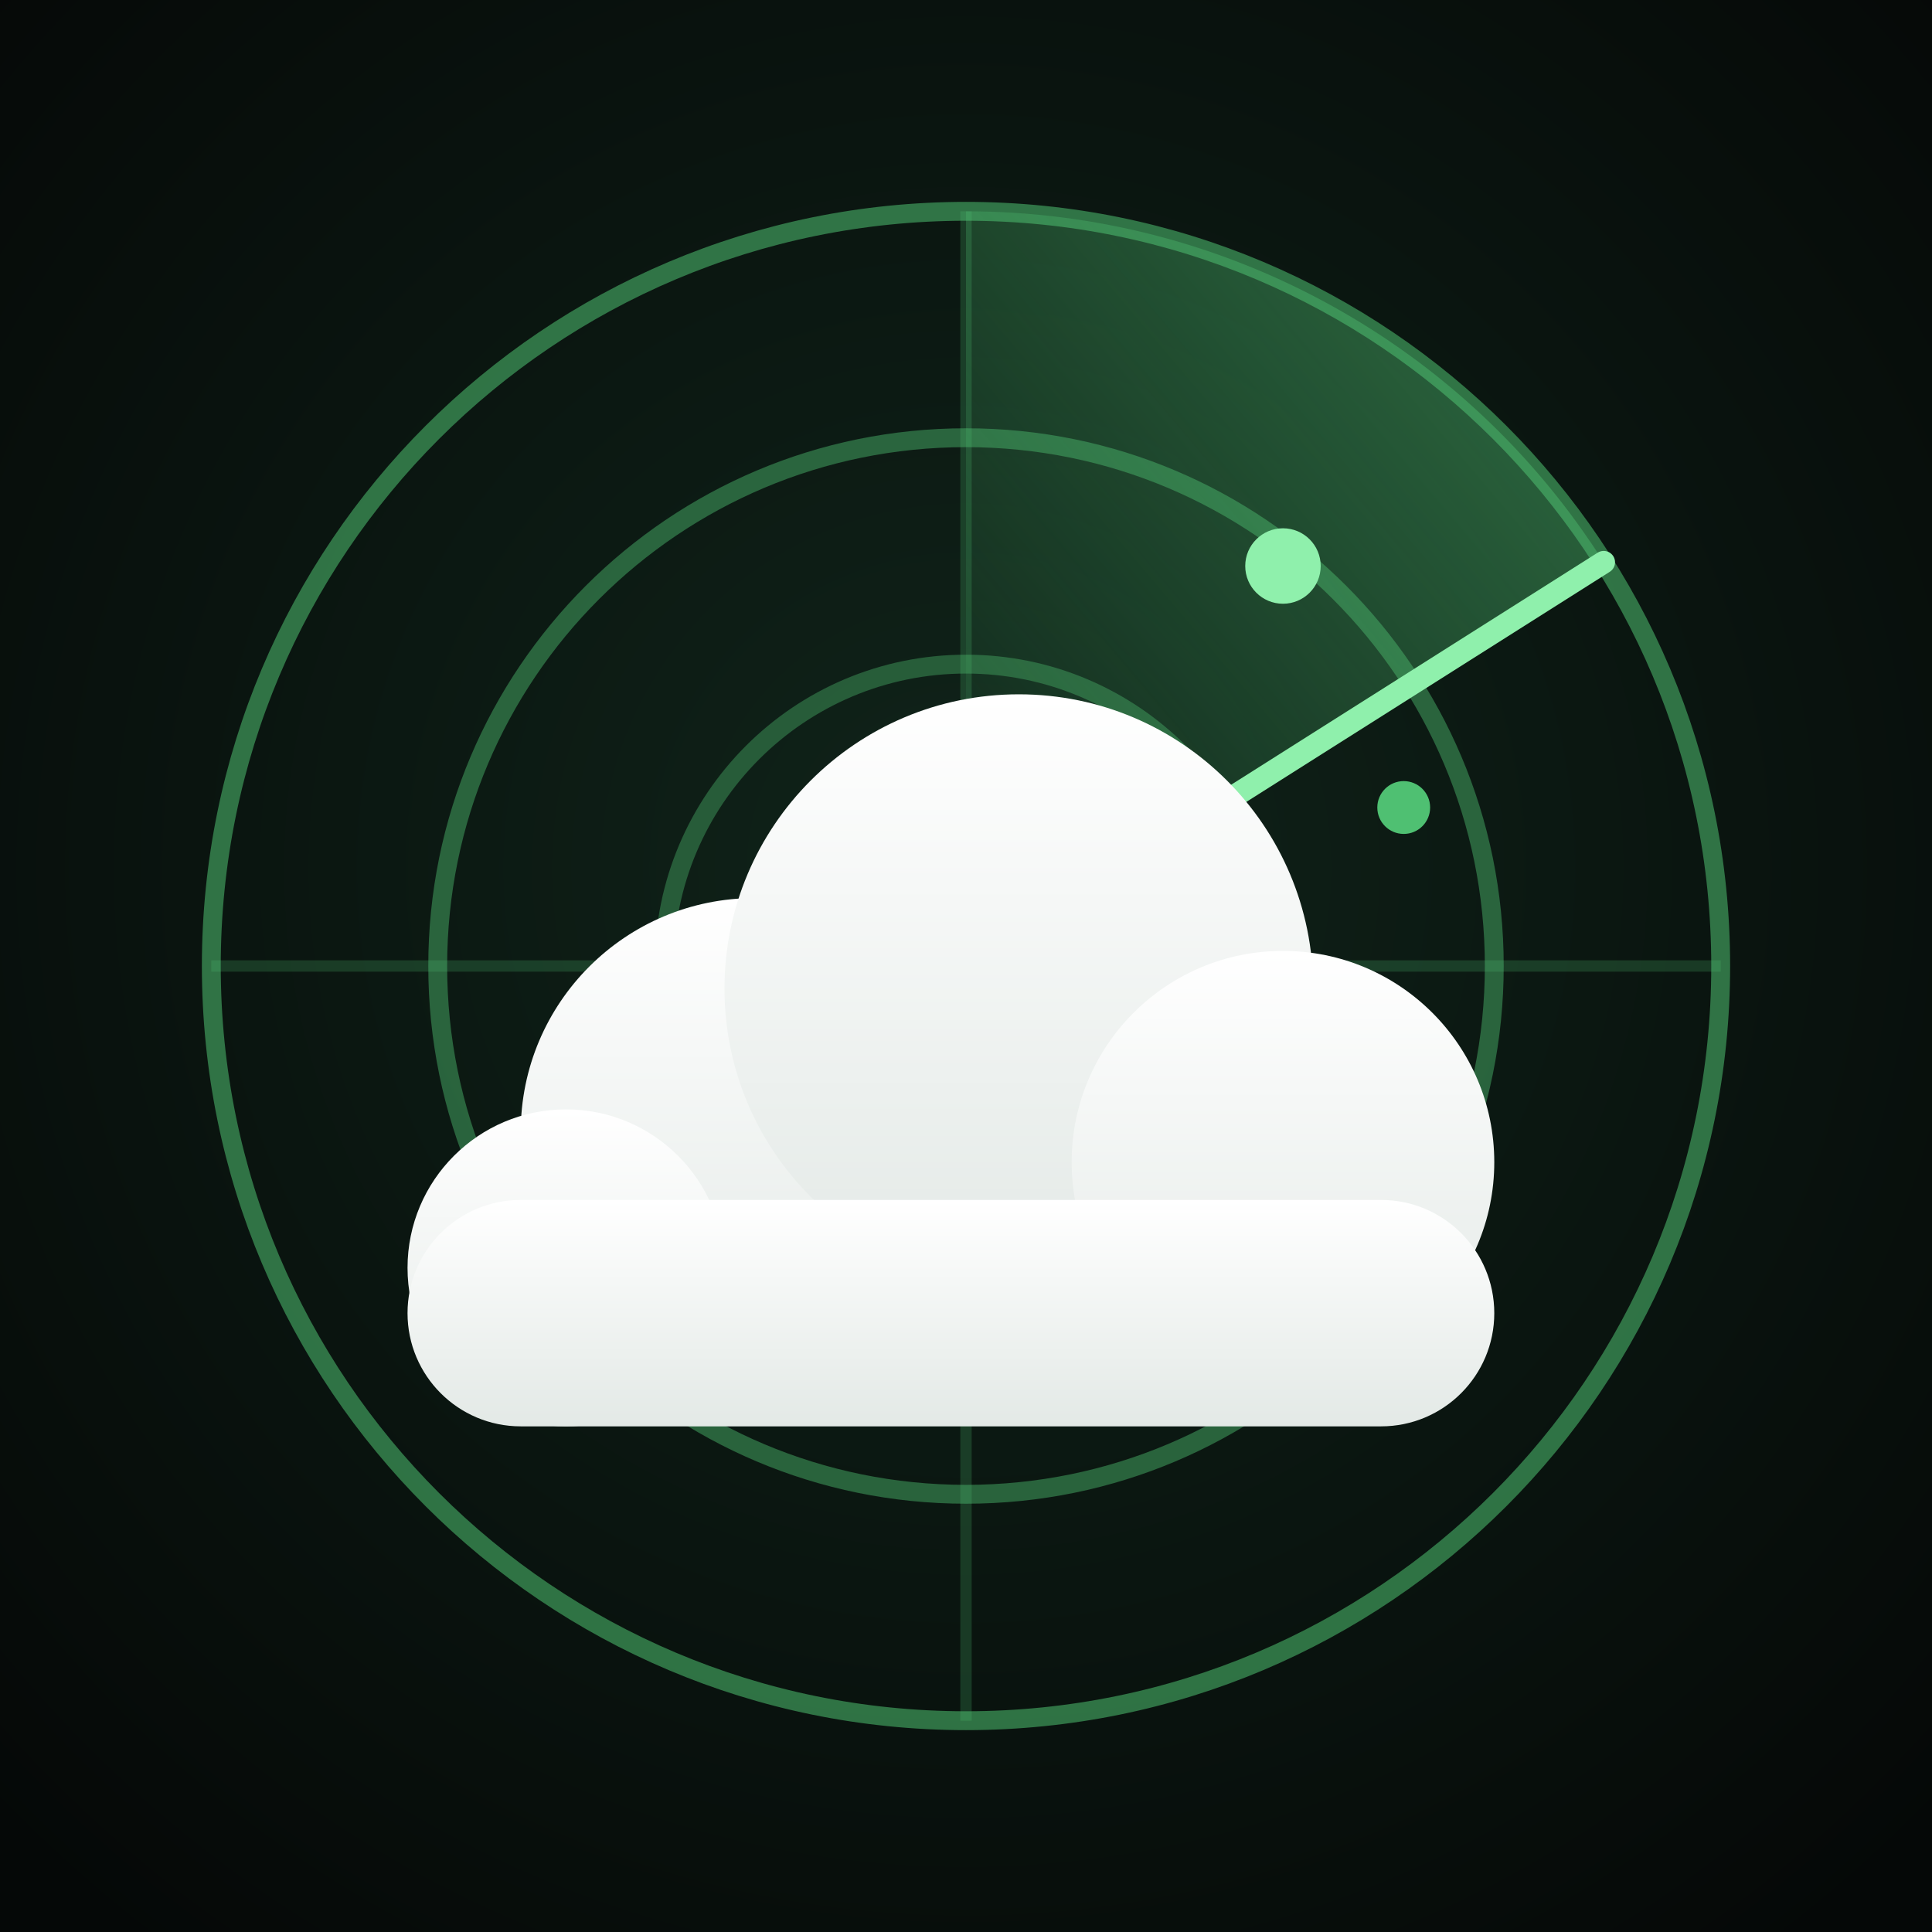
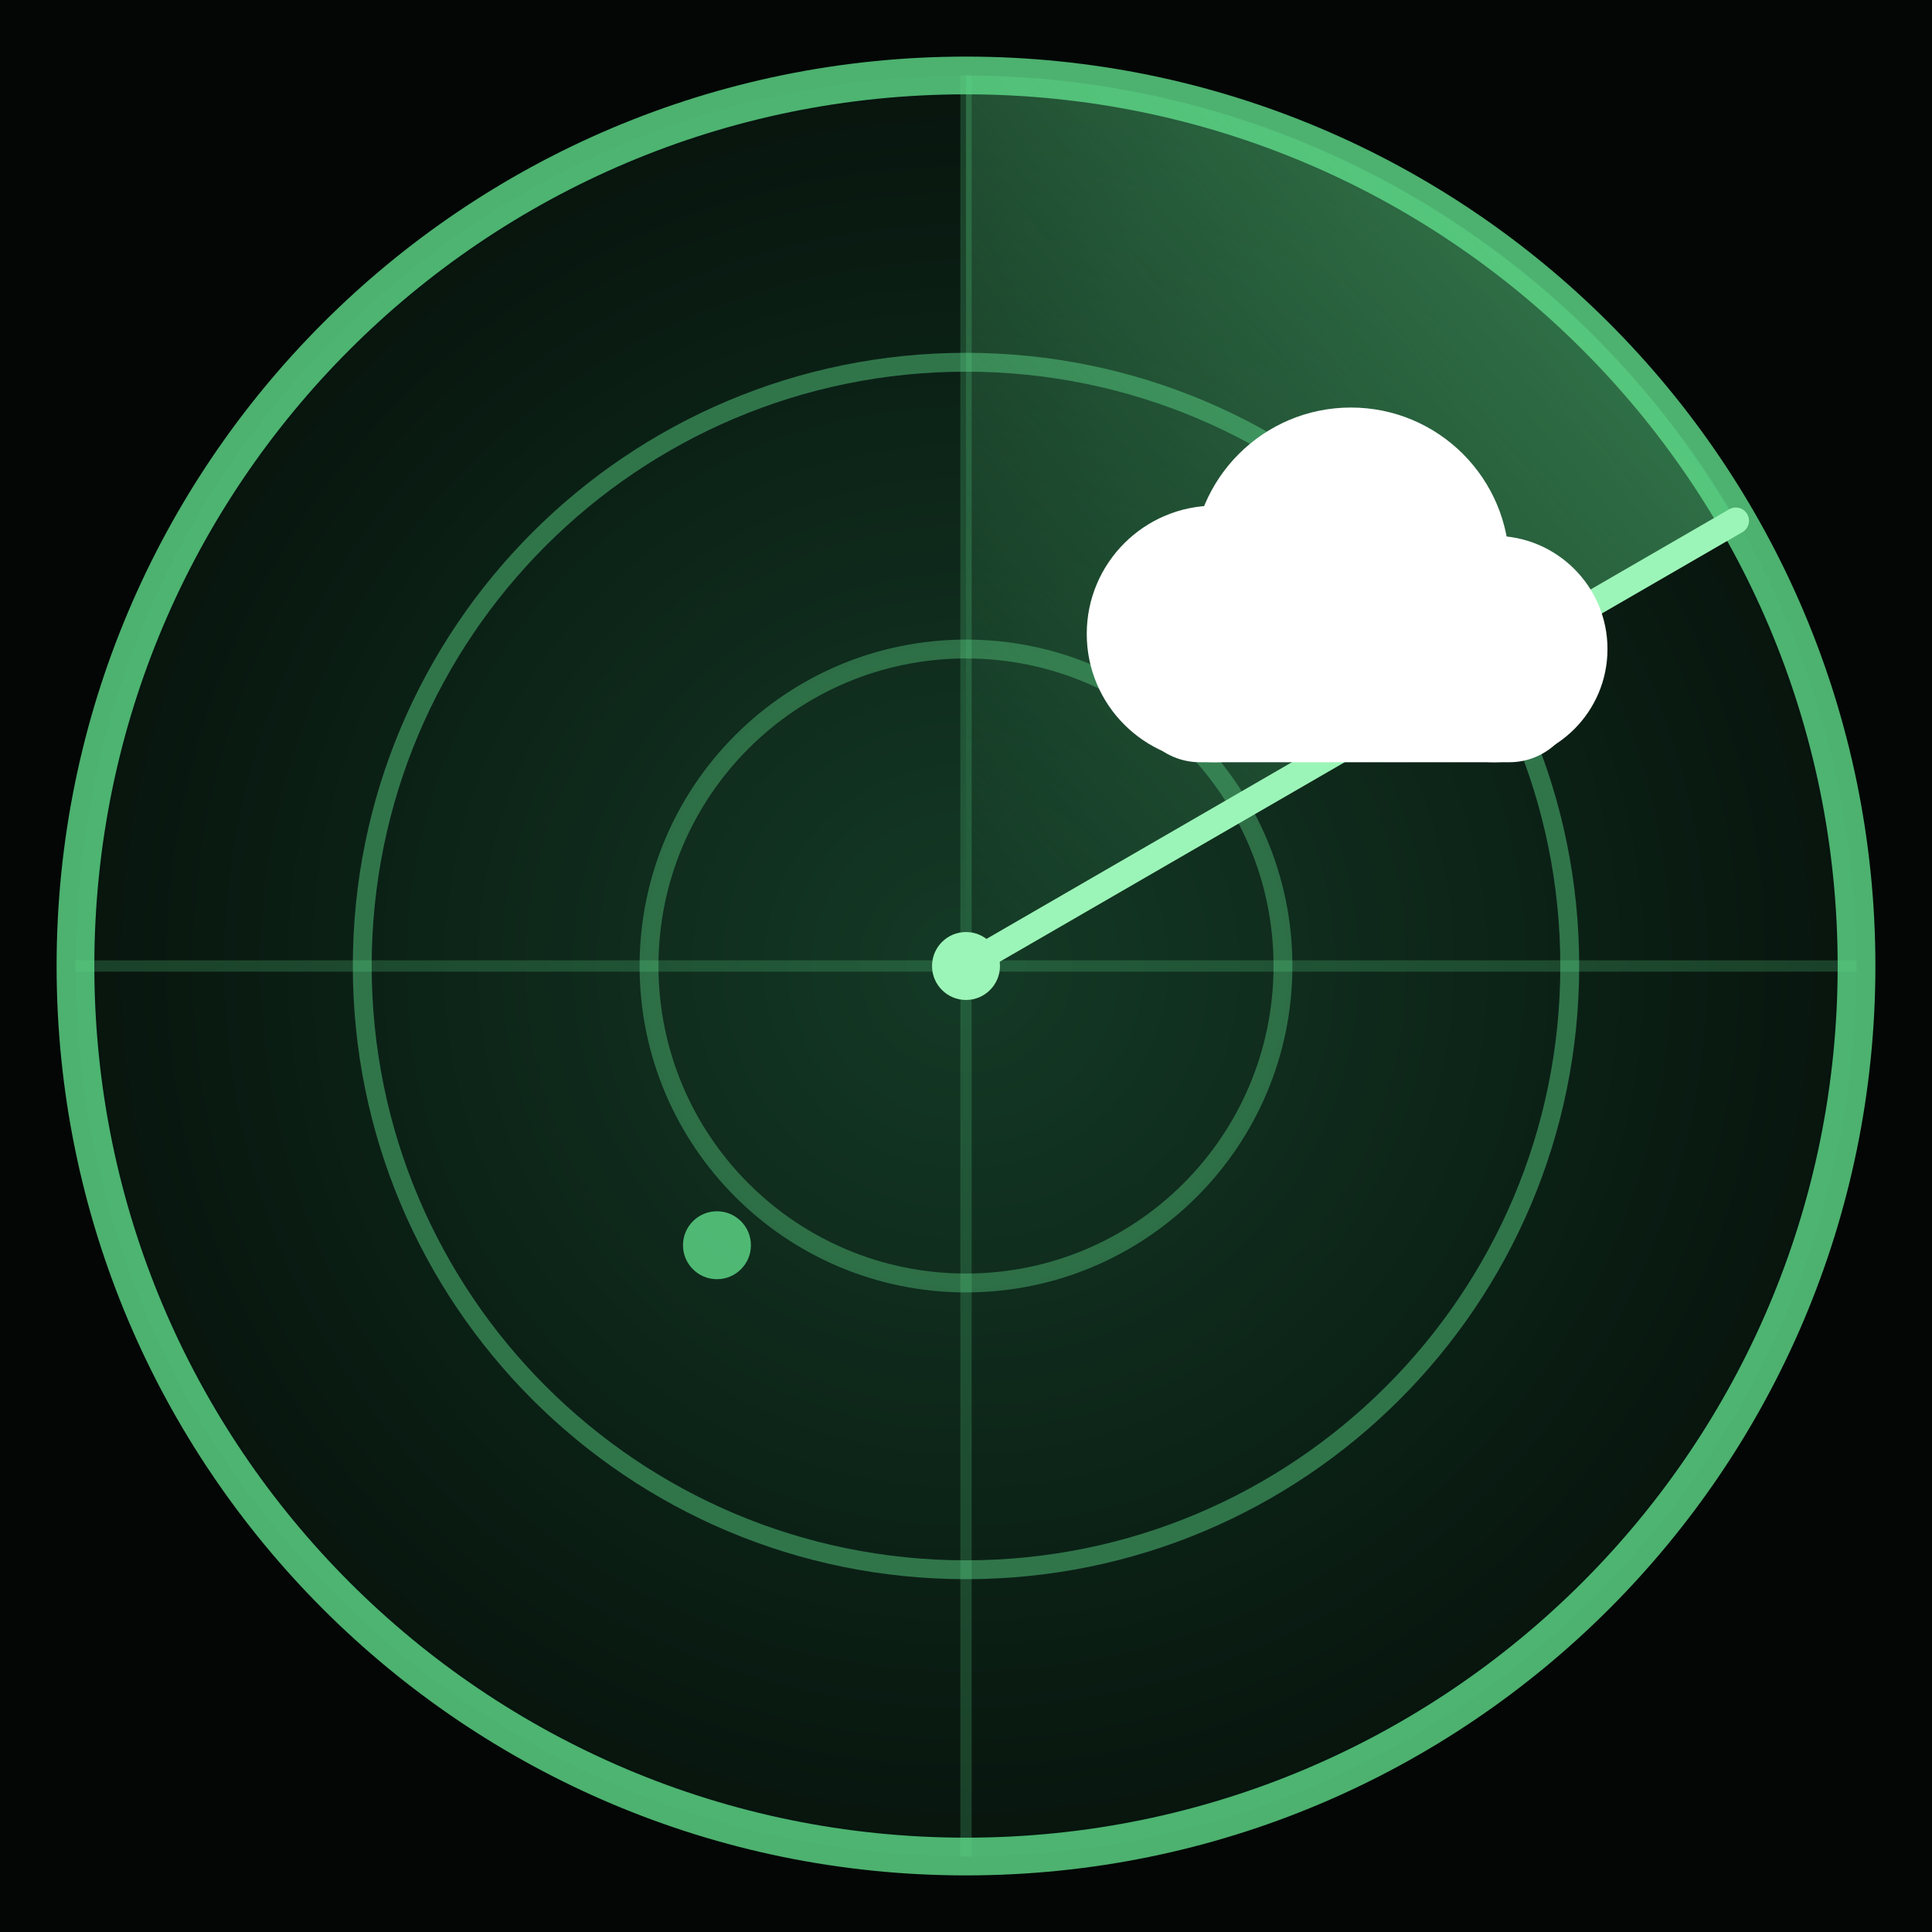
<svg xmlns="http://www.w3.org/2000/svg" viewBox="0 0 512 512">
  <defs>
-     <radialGradient id="bg" cx="50%" cy="45%" r="70%">
-       <stop offset="0" stop-color="#10241a" />
-       <stop offset="1" stop-color="#050807" />
+     <radialGradient id="scope" cx="50%" cy="50%" r="50%">
+       <stop offset="0" stop-color="#143a26" />
+       <stop offset="1" stop-color="#07140d" />
    </radialGradient>
    <linearGradient id="sweep" x1="0" y1="1" x2="1" y2="0">
-       <stop offset="0" stop-color="#4fc072" stop-opacity="0" />
-       <stop offset="1" stop-color="#4fc072" stop-opacity=".55" />
-     </linearGradient>
-     <linearGradient id="cloud" x1="0" y1="0" x2="0" y2="1">
-       <stop offset="0" stop-color="#ffffff" />
-       <stop offset="1" stop-color="#e3e9e6" />
+       <stop offset="0" stop-color="#5fdc8a" stop-opacity="0" />
+       <stop offset="1" stop-color="#5fdc8a" stop-opacity=".6" />
    </linearGradient>
  </defs>
-   <rect width="512" height="512" fill="url(#bg)" />
-   <g fill="none" stroke="#4fc072" stroke-width="5">
-     <circle cx="256" cy="256" r="200" stroke-opacity=".55" />
-     <circle cx="256" cy="256" r="140" stroke-opacity=".45" />
-     <circle cx="256" cy="256" r="80" stroke-opacity=".38" />
-     <path d="M256 56 V456 M56 256 H456" stroke-opacity=".22" stroke-width="3" />
+   <rect width="512" height="512" fill="#030605" />
+   <circle cx="256" cy="256" r="236" fill="url(#scope)" />
+   <circle cx="256" cy="256" r="236" fill="none" stroke="#5fdc8a" stroke-width="10" stroke-opacity=".8" />
+   <g fill="none" stroke="#5fdc8a" stroke-width="5">
+     <circle cx="256" cy="256" r="160" stroke-opacity=".45" />
+     <circle cx="256" cy="256" r="84" stroke-opacity=".38" />
+     <path d="M256 20 V492 M20 256 H492" stroke-opacity=".22" stroke-width="3" />
  </g>
-   <path d="M256 256 L256 56 A200 200 0 0 1 425 149 Z" fill="url(#sweep)" />
-   <path d="M256 256 L425 149" stroke="#8ff0ac" stroke-width="6" stroke-linecap="round" />
-   <circle cx="340" cy="150" r="10" fill="#8ff0ac" />
-   <circle cx="372" cy="214" r="7" fill="#4fc072" />
-   <g fill="url(#cloud)">
-     <circle cx="200" cy="300" r="62" />
-     <circle cx="270" cy="262" r="78" />
-     <circle cx="340" cy="308" r="56" />
-     <circle cx="150" cy="336" r="42" />
-     <rect x="108" y="318" width="288" height="60" rx="30" />
+   <path d="M256 256 L256 20 A236 236 0 0 1 460 138 Z" fill="url(#sweep)" />
+   <path d="M256 256 L460 138" stroke="#9cf5b8" stroke-width="7" stroke-linecap="round" />
+   <circle cx="256" cy="256" r="9" fill="#9cf5b8" />
+   <circle cx="190" cy="330" r="9" fill="#5fdc8a" fill-opacity=".8" />
+   <g fill="#ffffff">
+     <circle cx="322" cy="168" r="34" />
+     <circle cx="358" cy="150" r="42" />
+     <circle cx="396" cy="172" r="30" />
+     <rect x="300" y="166" width="118" height="36" rx="18" />
  </g>
</svg>
